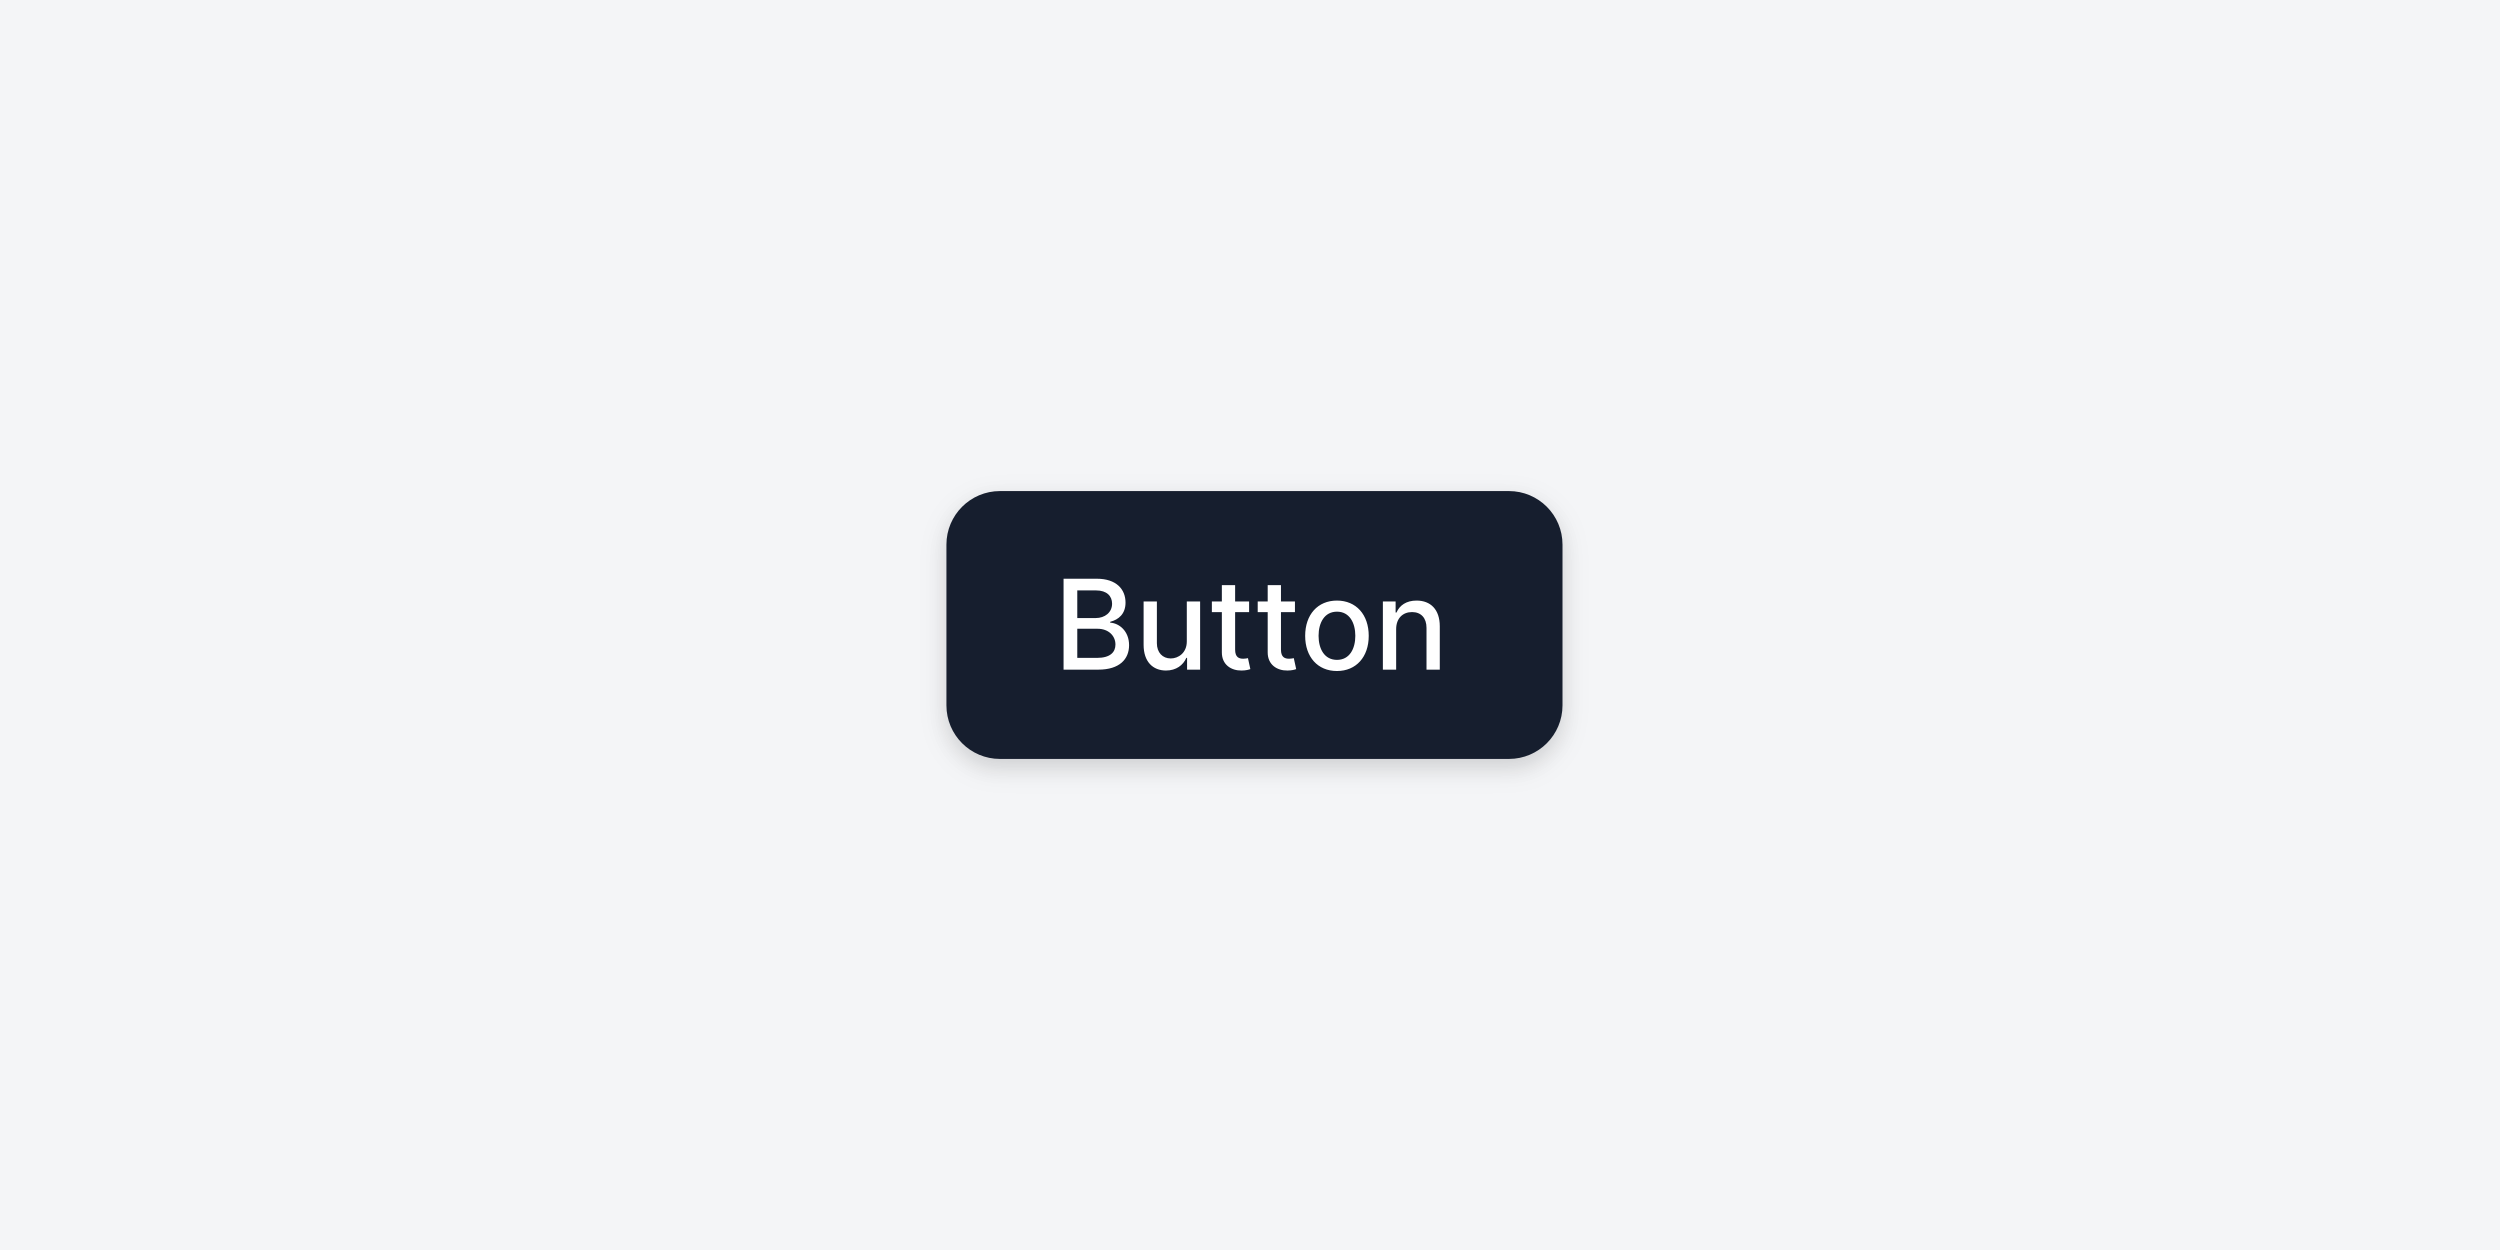
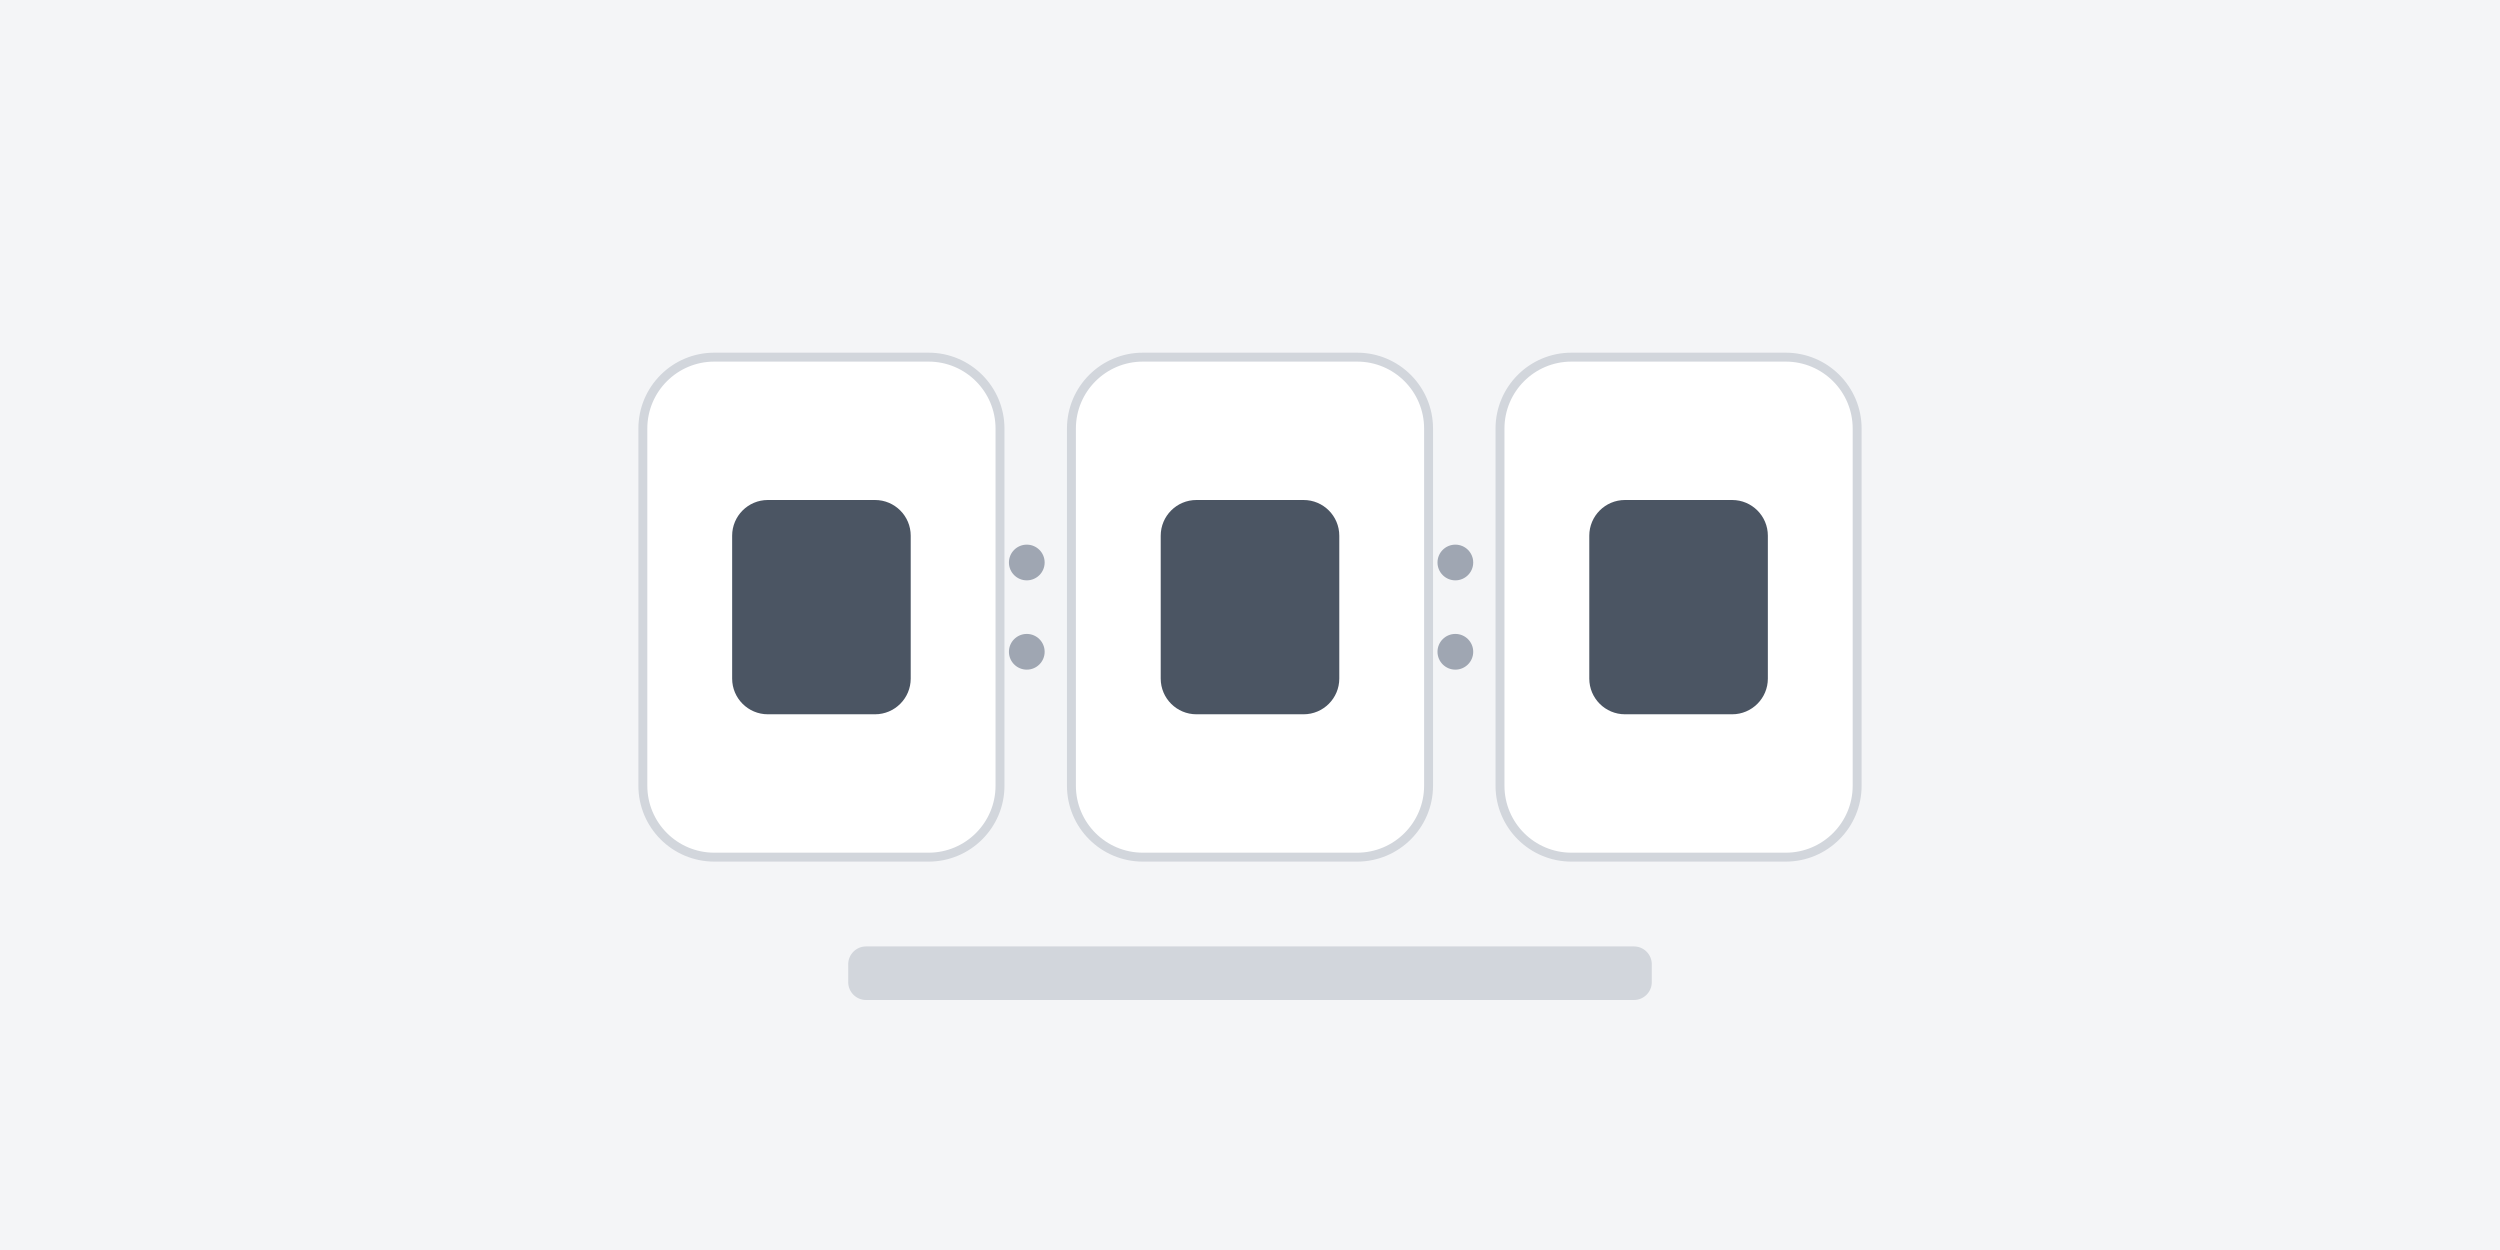
<svg xmlns="http://www.w3.org/2000/svg" width="280" height="140" viewBox="0 0 280 140" fill="none">
  <rect width="280" height="140" fill="#F4F5F7" />
-   <g filter="url(#filter0_dd)">
-     <rect x="106" y="55" width="69" height="30" rx="6" fill="#161E2E" />
-     <path d="M119.119 75H123.021C125.388 75 126.457 73.822 126.457 72.261C126.457 70.685 125.353 69.795 124.344 69.74V69.641C125.278 69.402 126.059 68.766 126.059 67.493C126.059 65.987 125.015 64.818 122.847 64.818H119.119V75ZM120.655 73.683V70.421H122.927C124.16 70.421 124.93 71.217 124.93 72.186C124.93 73.041 124.349 73.683 122.872 73.683H120.655ZM120.655 69.223V66.126H122.753C123.971 66.126 124.553 66.767 124.553 67.612C124.553 68.597 123.747 69.223 122.713 69.223H120.655ZM132.922 71.833C132.927 73.131 131.962 73.747 131.127 73.747C130.207 73.747 129.571 73.081 129.571 72.042V67.364H128.084V72.221C128.084 74.115 129.124 75.099 130.59 75.099C131.739 75.099 132.519 74.493 132.872 73.678H132.952V75H134.413V67.364H132.922V71.833ZM139.9 67.364H138.334V65.534H136.848V67.364H135.729V68.557H136.848V73.066C136.843 74.453 137.902 75.124 139.075 75.099C139.547 75.094 139.865 75.005 140.039 74.94L139.771 73.712C139.672 73.732 139.488 73.777 139.249 73.777C138.767 73.777 138.334 73.618 138.334 72.758V68.557H139.9V67.364ZM145.034 67.364H143.468V65.534H141.982V67.364H140.863V68.557H141.982V73.066C141.977 74.453 143.036 75.124 144.209 75.099C144.681 75.094 144.999 75.005 145.173 74.94L144.905 73.712C144.806 73.732 144.622 73.777 144.383 73.777C143.901 73.777 143.468 73.618 143.468 72.758V68.557H145.034V67.364ZM149.738 75.154C151.891 75.154 153.298 73.578 153.298 71.217C153.298 68.84 151.891 67.264 149.738 67.264C147.585 67.264 146.179 68.84 146.179 71.217C146.179 73.578 147.585 75.154 149.738 75.154ZM149.743 73.906C148.336 73.906 147.68 72.678 147.68 71.212C147.68 69.75 148.336 68.507 149.743 68.507C151.14 68.507 151.796 69.75 151.796 71.212C151.796 72.678 151.14 73.906 149.743 73.906ZM156.369 70.466C156.369 69.248 157.114 68.552 158.148 68.552C159.158 68.552 159.769 69.213 159.769 70.322V75H161.256V70.143C161.256 68.254 160.217 67.264 158.656 67.264C157.507 67.264 156.756 67.796 156.403 68.606H156.309V67.364H154.882V75H156.369V70.466Z" fill="white" />
-   </g>
-   <defs>
-     <filter id="filter0_dd" x="103" y="53" width="75" height="36" filterUnits="userSpaceOnUse" color-interpolation-filters="sRGB">
-       <feFlood flood-opacity="0" result="BackgroundImageFix" />
-       <feColorMatrix in="SourceAlpha" type="matrix" values="0 0 0 0 0 0 0 0 0 0 0 0 0 0 0 0 0 0 127 0" />
-       <feOffset dy="1" />
-       <feGaussianBlur stdDeviation="1" />
-       <feColorMatrix type="matrix" values="0 0 0 0 0 0 0 0 0 0 0 0 0 0 0 0 0 0 0.06 0" />
-       <feBlend mode="normal" in2="BackgroundImageFix" result="effect1_dropShadow" />
-       <feColorMatrix in="SourceAlpha" type="matrix" values="0 0 0 0 0 0 0 0 0 0 0 0 0 0 0 0 0 0 127 0" />
-       <feOffset dy="1" />
-       <feGaussianBlur stdDeviation="1.5" />
-       <feColorMatrix type="matrix" values="0 0 0 0 0 0 0 0 0 0 0 0 0 0 0 0 0 0 0.1 0" />
-       <feBlend mode="normal" in2="effect1_dropShadow" result="effect2_dropShadow" />
-       <feBlend mode="normal" in="SourceGraphic" in2="effect2_dropShadow" result="shape" />
-     </filter>
-   </defs>
+   <rect x="72" y="40" width="40" height="56" rx="8" fill="white" stroke="#D2D6DC" />
+   <rect x="120" y="40" width="40" height="56" rx="8" fill="white" stroke="#D2D6DC" />
+   <rect x="168" y="40" width="40" height="56" rx="8" fill="white" stroke="#D2D6DC" />
+   <rect x="82" y="56" width="20" height="24" rx="4" fill="#4B5563" />
+   <rect x="130" y="56" width="20" height="24" rx="4" fill="#4B5563" />
+   <rect x="178" y="56" width="20" height="24" rx="4" fill="#4B5563" />
+   <circle cx="115" cy="63" r="2" fill="#9FA6B2" />
+   <circle cx="115" cy="73" r="2" fill="#9FA6B2" />
+   <circle cx="163" cy="63" r="2" fill="#9FA6B2" />
+   <circle cx="163" cy="73" r="2" fill="#9FA6B2" />
+   <rect x="95" y="106" width="90" height="6" rx="2" fill="#D2D6DC" />
</svg>
